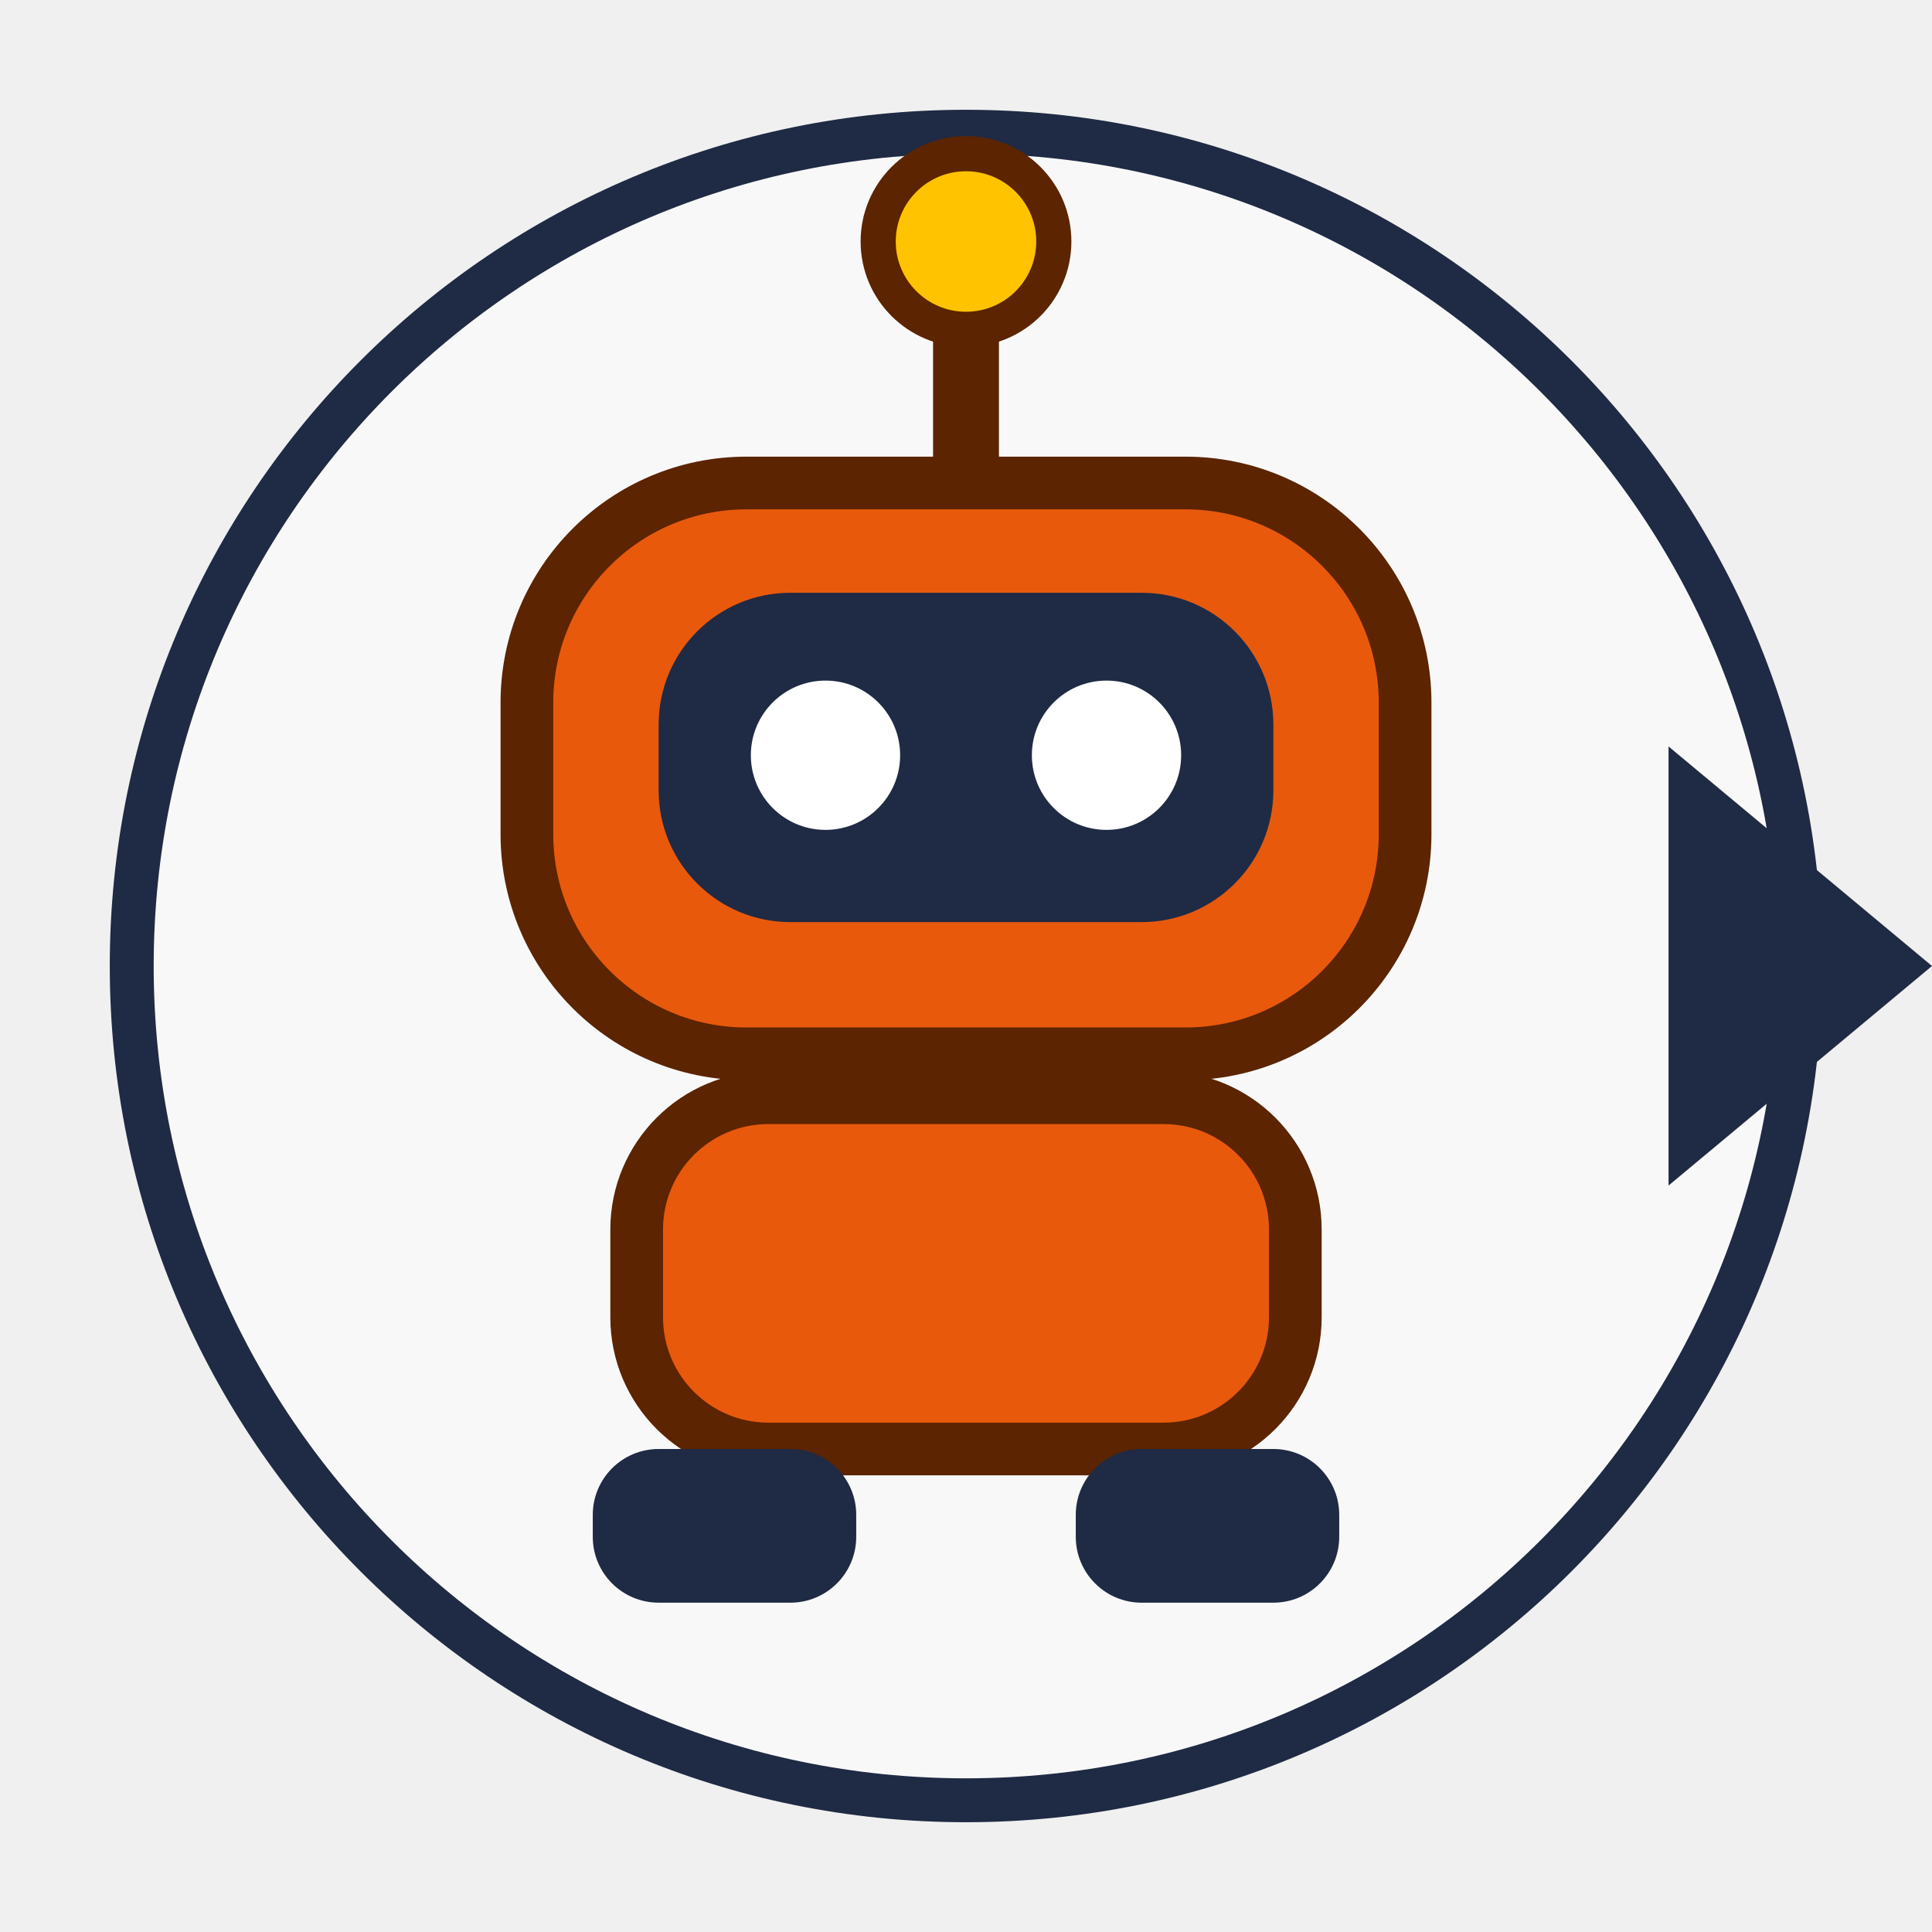
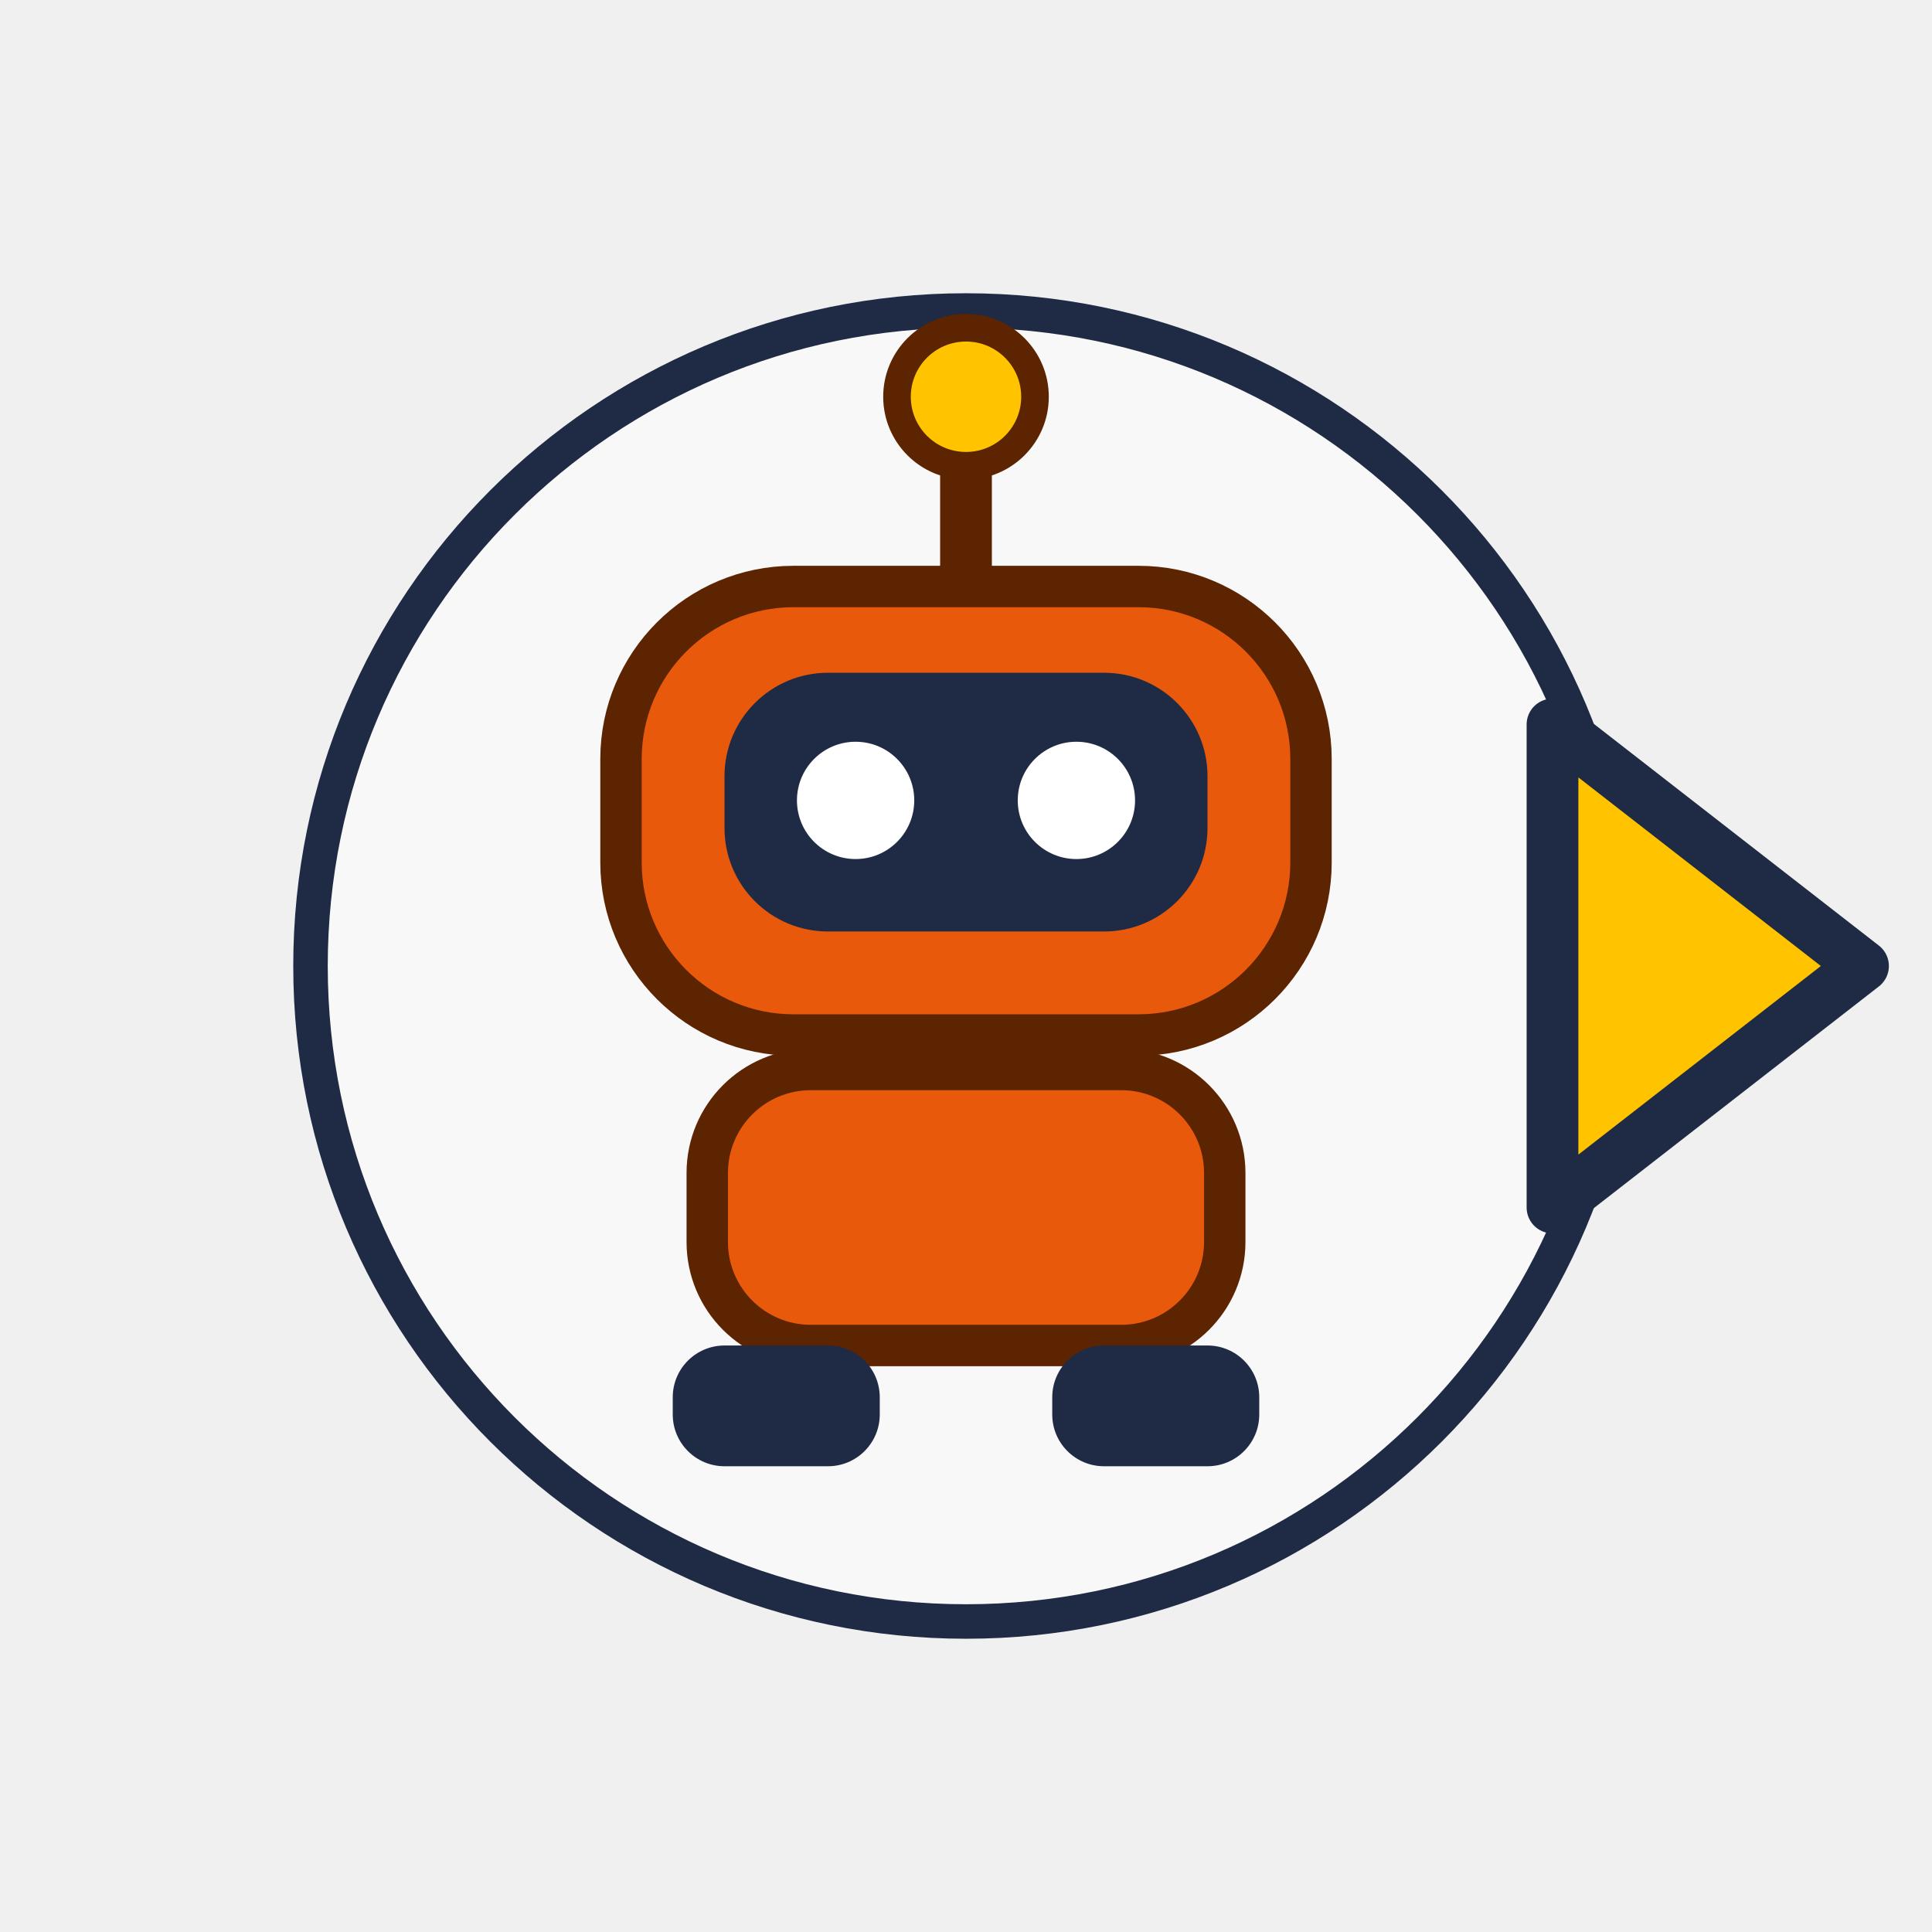
- <svg xmlns="http://www.w3.org/2000/svg" viewBox="-22 -22 44 44" width="176" height="176">
+ <svg xmlns="http://www.w3.org/2000/svg" viewBox="-28 -28 56 56" width="176" height="176">
  <circle r="19" fill="#ffffff" fill-opacity="0.55" stroke="#1f2a44" stroke-width="1" />
-   <path d="M 16 -5 L 22 0 L 16 5 Z" fill="#1f2a44" />
  <line x1="0" y1="-11" x2="0" y2="-16" stroke="#5c2400" stroke-width="1.5" />
  <circle cx="0" cy="-16.5" r="2" fill="#ffc300" stroke="#5c2400" stroke-width="0.8" />
  <rect x="-10" y="-11" width="20" height="13" rx="5" fill="#e8590c" stroke="#5c2400" stroke-width="1.2" />
  <rect x="-7" y="-8.5" width="14" height="7.5" rx="3" fill="#1f2a44" />
  <circle cx="-3.2" cy="-4.8" r="1.7" fill="#ffffff" />
  <circle cx="3.2" cy="-4.8" r="1.7" fill="#ffffff" />
  <rect x="-7.5" y="3" width="15" height="8" rx="3" fill="#e8590c" stroke="#5c2400" stroke-width="1.2" />
  <rect x="-8.5" y="11" width="6" height="3.5" rx="1.5" fill="#1f2a44" />
  <rect x="2.5" y="11" width="6" height="3.5" rx="1.5" fill="#1f2a44" />
+   <path d="M 17 -7 L 26 0 L 17 7 Z" fill="#ffc300" stroke="#1f2a44" stroke-width="1.5" stroke-linejoin="round" />
</svg>
